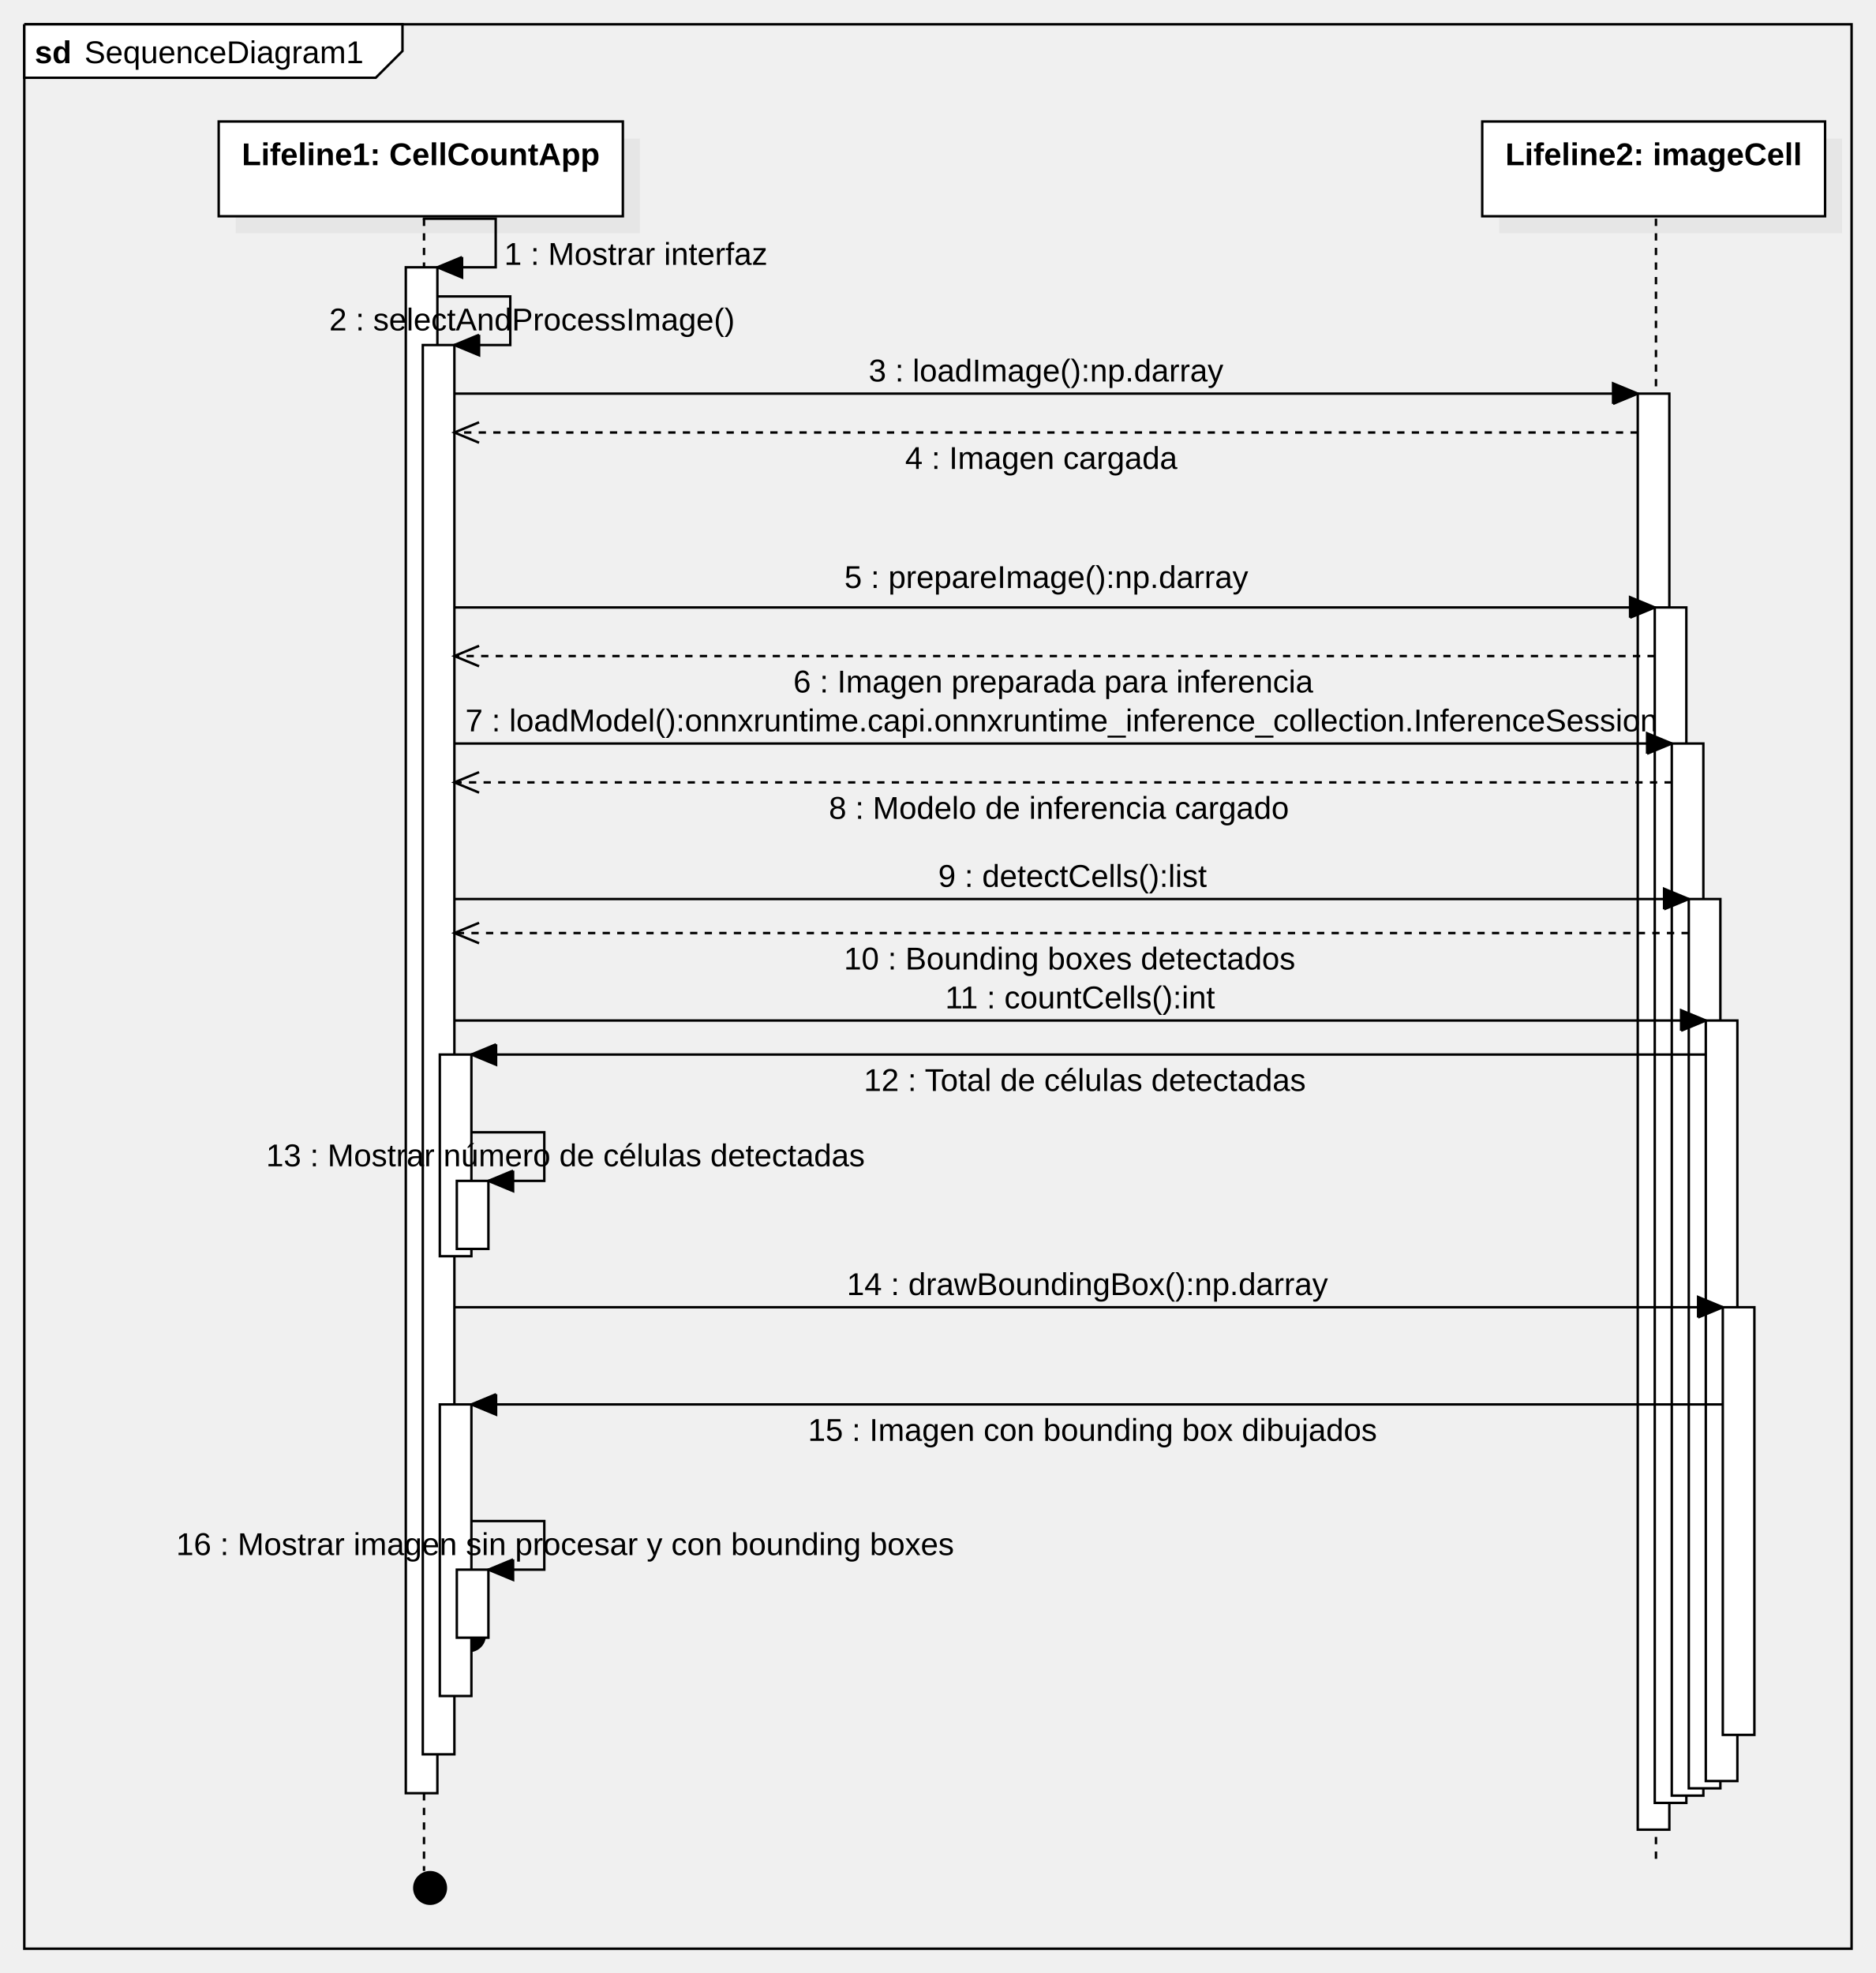
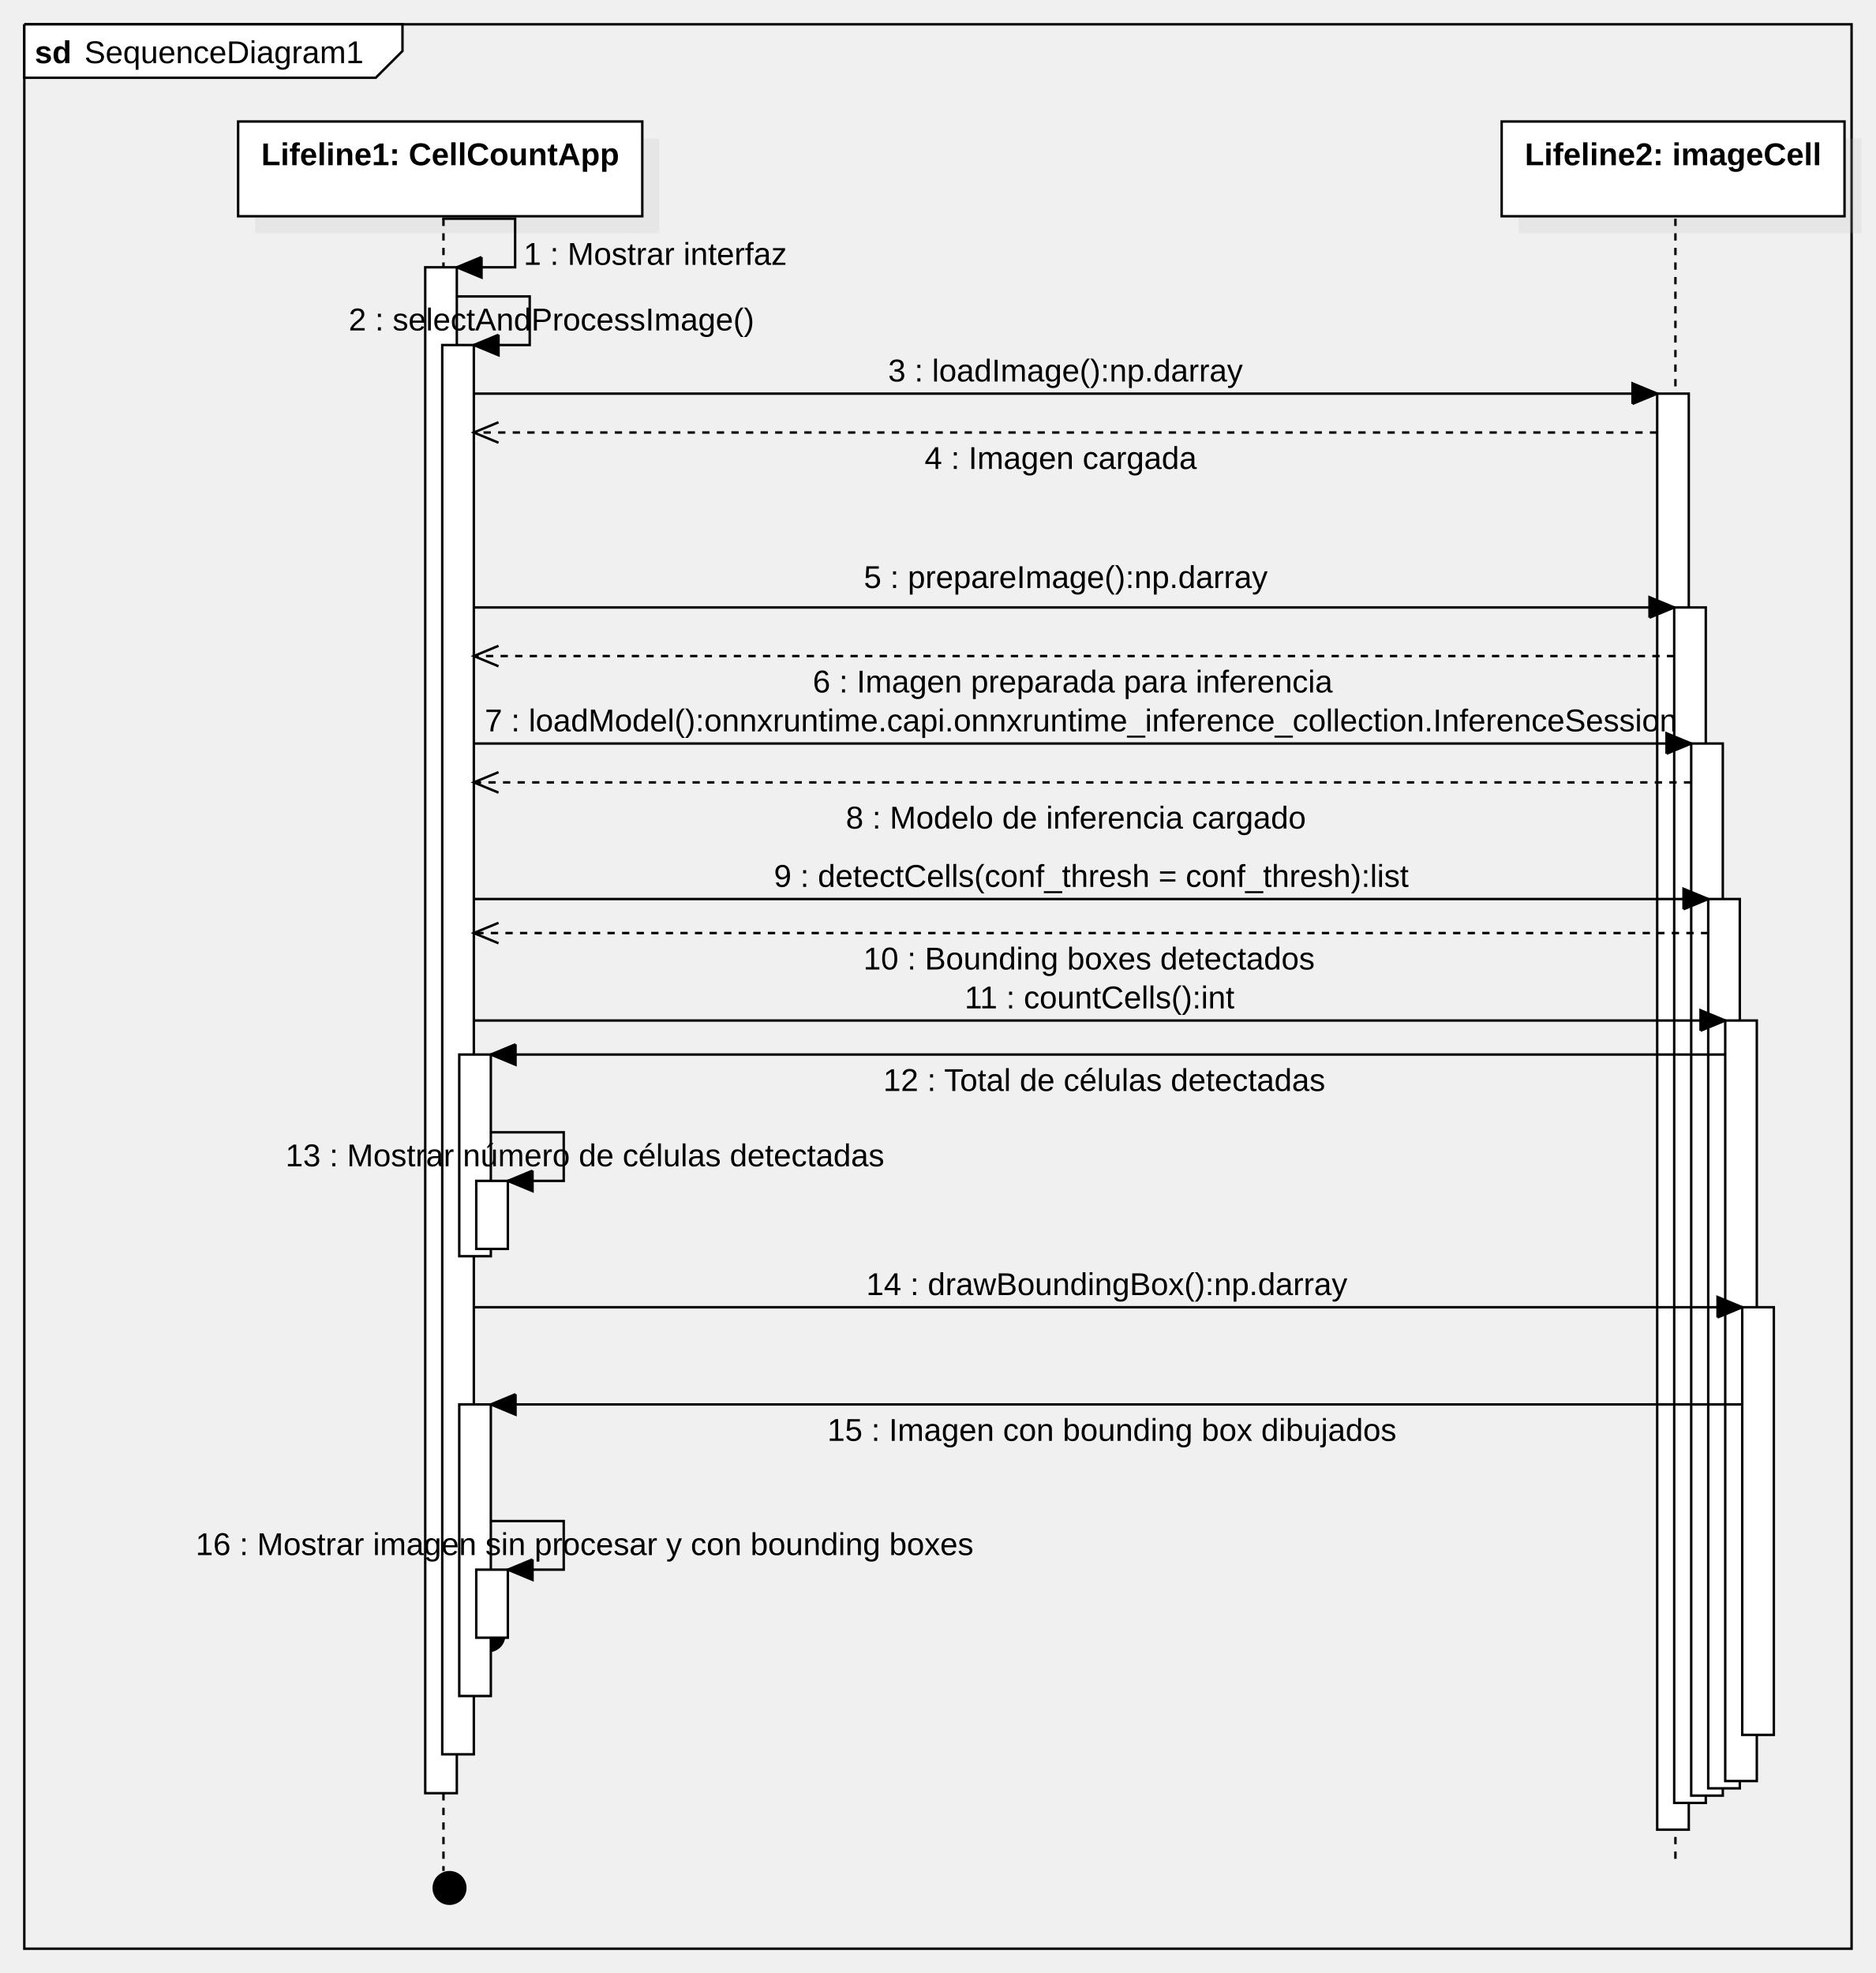
<svg xmlns="http://www.w3.org/2000/svg" version="1.1" width="772" height="812">
  <defs />
  <g>
    <text fill="#eeeeee" stroke="none" font-family="Arial" font-size="24px" font-style="normal" font-weight="normal" text-decoration="none" x="0" y="0"> </text>
    <text fill="#eeeeee" stroke="none" font-family="Arial" font-size="24px" font-style="normal" font-weight="normal" text-decoration="none" x="0" y="30"> </text>
    <text fill="#eeeeee" stroke="none" font-family="Arial" font-size="24px" font-style="normal" font-weight="normal" text-decoration="none" x="0" y="60"> </text>
    <text fill="#eeeeee" stroke="none" font-family="Arial" font-size="24px" font-style="normal" font-weight="normal" text-decoration="none" x="0" y="90"> </text>
    <text fill="#eeeeee" stroke="none" font-family="Arial" font-size="24px" font-style="normal" font-weight="normal" text-decoration="none" x="0" y="120"> </text>
    <text fill="#eeeeee" stroke="none" font-family="Arial" font-size="24px" font-style="normal" font-weight="normal" text-decoration="none" x="0" y="150"> </text>
    <text fill="#eeeeee" stroke="none" font-family="Arial" font-size="24px" font-style="normal" font-weight="normal" text-decoration="none" x="0" y="180"> </text>
    <text fill="#eeeeee" stroke="none" font-family="Arial" font-size="24px" font-style="normal" font-weight="normal" text-decoration="none" x="0" y="210"> </text>
    <text fill="#eeeeee" stroke="none" font-family="Arial" font-size="24px" font-style="normal" font-weight="normal" text-decoration="none" x="0" y="240"> </text>
    <text fill="#eeeeee" stroke="none" font-family="Arial" font-size="24px" font-style="normal" font-weight="normal" text-decoration="none" x="0" y="270"> </text>
    <text fill="#eeeeee" stroke="none" font-family="Arial" font-size="24px" font-style="normal" font-weight="normal" text-decoration="none" x="0" y="300"> </text>
    <text fill="#eeeeee" stroke="none" font-family="Arial" font-size="24px" font-style="normal" font-weight="normal" text-decoration="none" x="0" y="330"> </text>
    <text fill="#eeeeee" stroke="none" font-family="Arial" font-size="24px" font-style="normal" font-weight="normal" text-decoration="none" x="0" y="360"> </text>
    <text fill="#eeeeee" stroke="none" font-family="Arial" font-size="24px" font-style="normal" font-weight="normal" text-decoration="none" x="0" y="390"> </text>
    <text fill="#eeeeee" stroke="none" font-family="Arial" font-size="24px" font-style="normal" font-weight="normal" text-decoration="none" x="0" y="420"> </text>
    <text fill="#eeeeee" stroke="none" font-family="Arial" font-size="24px" font-style="normal" font-weight="normal" text-decoration="none" x="0" y="450"> </text>
    <text fill="#eeeeee" stroke="none" font-family="Arial" font-size="24px" font-style="normal" font-weight="normal" text-decoration="none" x="0" y="480"> </text>
    <text fill="#eeeeee" stroke="none" font-family="Arial" font-size="24px" font-style="normal" font-weight="normal" text-decoration="none" x="0" y="510"> </text>
    <text fill="#eeeeee" stroke="none" font-family="Arial" font-size="24px" font-style="normal" font-weight="normal" text-decoration="none" x="0" y="540"> </text>
    <text fill="#eeeeee" stroke="none" font-family="Arial" font-size="24px" font-style="normal" font-weight="normal" text-decoration="none" x="0" y="570"> </text>
    <text fill="#eeeeee" stroke="none" font-family="Arial" font-size="24px" font-style="normal" font-weight="normal" text-decoration="none" x="0" y="600"> </text>
    <text fill="#eeeeee" stroke="none" font-family="Arial" font-size="24px" font-style="normal" font-weight="normal" text-decoration="none" x="0" y="630"> </text>
    <text fill="#eeeeee" stroke="none" font-family="Arial" font-size="24px" font-style="normal" font-weight="normal" text-decoration="none" x="0" y="660"> </text>
    <text fill="#eeeeee" stroke="none" font-family="Arial" font-size="24px" font-style="normal" font-weight="normal" text-decoration="none" x="0" y="690"> </text>
    <text fill="#eeeeee" stroke="none" font-family="Arial" font-size="24px" font-style="normal" font-weight="normal" text-decoration="none" x="0" y="720"> </text>
    <text fill="#eeeeee" stroke="none" font-family="Arial" font-size="24px" font-style="normal" font-weight="normal" text-decoration="none" x="0" y="750"> </text>
    <text fill="#eeeeee" stroke="none" font-family="Arial" font-size="24px" font-style="normal" font-weight="normal" text-decoration="none" x="0" y="780"> </text>
    <text fill="#eeeeee" stroke="none" font-family="Arial" font-size="24px" font-style="normal" font-weight="normal" text-decoration="none" x="0" y="810"> </text>
    <text fill="#eeeeee" stroke="none" font-family="Arial" font-size="24px" font-style="normal" font-weight="normal" text-decoration="none" x="200" y="0"> </text>
    <text fill="#eeeeee" stroke="none" font-family="Arial" font-size="24px" font-style="normal" font-weight="normal" text-decoration="none" x="200" y="30"> </text>
    <text fill="#eeeeee" stroke="none" font-family="Arial" font-size="24px" font-style="normal" font-weight="normal" text-decoration="none" x="200" y="60"> </text>
    <text fill="#eeeeee" stroke="none" font-family="Arial" font-size="24px" font-style="normal" font-weight="normal" text-decoration="none" x="200" y="90"> </text>
    <text fill="#eeeeee" stroke="none" font-family="Arial" font-size="24px" font-style="normal" font-weight="normal" text-decoration="none" x="200" y="120"> </text>
    <text fill="#eeeeee" stroke="none" font-family="Arial" font-size="24px" font-style="normal" font-weight="normal" text-decoration="none" x="200" y="150"> </text>
    <text fill="#eeeeee" stroke="none" font-family="Arial" font-size="24px" font-style="normal" font-weight="normal" text-decoration="none" x="200" y="180"> </text>
    <text fill="#eeeeee" stroke="none" font-family="Arial" font-size="24px" font-style="normal" font-weight="normal" text-decoration="none" x="200" y="210"> </text>
    <text fill="#eeeeee" stroke="none" font-family="Arial" font-size="24px" font-style="normal" font-weight="normal" text-decoration="none" x="200" y="240"> </text>
    <text fill="#eeeeee" stroke="none" font-family="Arial" font-size="24px" font-style="normal" font-weight="normal" text-decoration="none" x="200" y="270"> </text>
    <text fill="#eeeeee" stroke="none" font-family="Arial" font-size="24px" font-style="normal" font-weight="normal" text-decoration="none" x="200" y="300"> </text>
    <text fill="#eeeeee" stroke="none" font-family="Arial" font-size="24px" font-style="normal" font-weight="normal" text-decoration="none" x="200" y="330"> </text>
    <text fill="#eeeeee" stroke="none" font-family="Arial" font-size="24px" font-style="normal" font-weight="normal" text-decoration="none" x="200" y="360"> </text>
    <text fill="#eeeeee" stroke="none" font-family="Arial" font-size="24px" font-style="normal" font-weight="normal" text-decoration="none" x="200" y="390"> </text>
    <text fill="#eeeeee" stroke="none" font-family="Arial" font-size="24px" font-style="normal" font-weight="normal" text-decoration="none" x="200" y="420"> </text>
    <text fill="#eeeeee" stroke="none" font-family="Arial" font-size="24px" font-style="normal" font-weight="normal" text-decoration="none" x="200" y="450"> </text>
    <text fill="#eeeeee" stroke="none" font-family="Arial" font-size="24px" font-style="normal" font-weight="normal" text-decoration="none" x="200" y="480"> </text>
    <text fill="#eeeeee" stroke="none" font-family="Arial" font-size="24px" font-style="normal" font-weight="normal" text-decoration="none" x="200" y="510"> </text>
    <text fill="#eeeeee" stroke="none" font-family="Arial" font-size="24px" font-style="normal" font-weight="normal" text-decoration="none" x="200" y="540"> </text>
    <text fill="#eeeeee" stroke="none" font-family="Arial" font-size="24px" font-style="normal" font-weight="normal" text-decoration="none" x="200" y="570"> </text>
    <text fill="#eeeeee" stroke="none" font-family="Arial" font-size="24px" font-style="normal" font-weight="normal" text-decoration="none" x="200" y="600"> </text>
    <text fill="#eeeeee" stroke="none" font-family="Arial" font-size="24px" font-style="normal" font-weight="normal" text-decoration="none" x="200" y="630"> </text>
    <text fill="#eeeeee" stroke="none" font-family="Arial" font-size="24px" font-style="normal" font-weight="normal" text-decoration="none" x="200" y="660"> </text>
    <text fill="#eeeeee" stroke="none" font-family="Arial" font-size="24px" font-style="normal" font-weight="normal" text-decoration="none" x="200" y="690"> </text>
    <text fill="#eeeeee" stroke="none" font-family="Arial" font-size="24px" font-style="normal" font-weight="normal" text-decoration="none" x="200" y="720"> </text>
    <text fill="#eeeeee" stroke="none" font-family="Arial" font-size="24px" font-style="normal" font-weight="normal" text-decoration="none" x="200" y="750"> </text>
    <text fill="#eeeeee" stroke="none" font-family="Arial" font-size="24px" font-style="normal" font-weight="normal" text-decoration="none" x="200" y="780"> </text>
    <text fill="#eeeeee" stroke="none" font-family="Arial" font-size="24px" font-style="normal" font-weight="normal" text-decoration="none" x="200" y="810"> </text>
    <text fill="#eeeeee" stroke="none" font-family="Arial" font-size="24px" font-style="normal" font-weight="normal" text-decoration="none" x="400" y="0"> </text>
    <text fill="#eeeeee" stroke="none" font-family="Arial" font-size="24px" font-style="normal" font-weight="normal" text-decoration="none" x="400" y="30"> </text>
    <text fill="#eeeeee" stroke="none" font-family="Arial" font-size="24px" font-style="normal" font-weight="normal" text-decoration="none" x="400" y="60"> </text>
    <text fill="#eeeeee" stroke="none" font-family="Arial" font-size="24px" font-style="normal" font-weight="normal" text-decoration="none" x="400" y="90"> </text>
    <text fill="#eeeeee" stroke="none" font-family="Arial" font-size="24px" font-style="normal" font-weight="normal" text-decoration="none" x="400" y="120"> </text>
    <text fill="#eeeeee" stroke="none" font-family="Arial" font-size="24px" font-style="normal" font-weight="normal" text-decoration="none" x="400" y="150"> </text>
    <text fill="#eeeeee" stroke="none" font-family="Arial" font-size="24px" font-style="normal" font-weight="normal" text-decoration="none" x="400" y="180"> </text>
    <text fill="#eeeeee" stroke="none" font-family="Arial" font-size="24px" font-style="normal" font-weight="normal" text-decoration="none" x="400" y="210"> </text>
    <text fill="#eeeeee" stroke="none" font-family="Arial" font-size="24px" font-style="normal" font-weight="normal" text-decoration="none" x="400" y="240"> </text>
    <text fill="#eeeeee" stroke="none" font-family="Arial" font-size="24px" font-style="normal" font-weight="normal" text-decoration="none" x="400" y="270"> </text>
    <text fill="#eeeeee" stroke="none" font-family="Arial" font-size="24px" font-style="normal" font-weight="normal" text-decoration="none" x="400" y="300"> </text>
    <text fill="#eeeeee" stroke="none" font-family="Arial" font-size="24px" font-style="normal" font-weight="normal" text-decoration="none" x="400" y="330"> </text>
    <text fill="#eeeeee" stroke="none" font-family="Arial" font-size="24px" font-style="normal" font-weight="normal" text-decoration="none" x="400" y="360"> </text>
    <text fill="#eeeeee" stroke="none" font-family="Arial" font-size="24px" font-style="normal" font-weight="normal" text-decoration="none" x="400" y="390"> </text>
    <text fill="#eeeeee" stroke="none" font-family="Arial" font-size="24px" font-style="normal" font-weight="normal" text-decoration="none" x="400" y="420"> </text>
    <text fill="#eeeeee" stroke="none" font-family="Arial" font-size="24px" font-style="normal" font-weight="normal" text-decoration="none" x="400" y="450"> </text>
    <text fill="#eeeeee" stroke="none" font-family="Arial" font-size="24px" font-style="normal" font-weight="normal" text-decoration="none" x="400" y="480"> </text>
    <text fill="#eeeeee" stroke="none" font-family="Arial" font-size="24px" font-style="normal" font-weight="normal" text-decoration="none" x="400" y="510"> </text>
    <text fill="#eeeeee" stroke="none" font-family="Arial" font-size="24px" font-style="normal" font-weight="normal" text-decoration="none" x="400" y="540"> </text>
    <text fill="#eeeeee" stroke="none" font-family="Arial" font-size="24px" font-style="normal" font-weight="normal" text-decoration="none" x="400" y="570"> </text>
    <text fill="#eeeeee" stroke="none" font-family="Arial" font-size="24px" font-style="normal" font-weight="normal" text-decoration="none" x="400" y="600"> </text>
    <text fill="#eeeeee" stroke="none" font-family="Arial" font-size="24px" font-style="normal" font-weight="normal" text-decoration="none" x="400" y="630"> </text>
    <text fill="#eeeeee" stroke="none" font-family="Arial" font-size="24px" font-style="normal" font-weight="normal" text-decoration="none" x="400" y="660"> </text>
    <text fill="#eeeeee" stroke="none" font-family="Arial" font-size="24px" font-style="normal" font-weight="normal" text-decoration="none" x="400" y="690"> </text>
    <text fill="#eeeeee" stroke="none" font-family="Arial" font-size="24px" font-style="normal" font-weight="normal" text-decoration="none" x="400" y="720"> </text>
    <text fill="#eeeeee" stroke="none" font-family="Arial" font-size="24px" font-style="normal" font-weight="normal" text-decoration="none" x="400" y="750"> </text>
    <text fill="#eeeeee" stroke="none" font-family="Arial" font-size="24px" font-style="normal" font-weight="normal" text-decoration="none" x="400" y="780"> </text>
    <text fill="#eeeeee" stroke="none" font-family="Arial" font-size="24px" font-style="normal" font-weight="normal" text-decoration="none" x="400" y="810"> </text>
    <text fill="#eeeeee" stroke="none" font-family="Arial" font-size="24px" font-style="normal" font-weight="normal" text-decoration="none" x="600" y="0"> </text>
    <text fill="#eeeeee" stroke="none" font-family="Arial" font-size="24px" font-style="normal" font-weight="normal" text-decoration="none" x="600" y="30"> </text>
    <text fill="#eeeeee" stroke="none" font-family="Arial" font-size="24px" font-style="normal" font-weight="normal" text-decoration="none" x="600" y="60"> </text>
    <text fill="#eeeeee" stroke="none" font-family="Arial" font-size="24px" font-style="normal" font-weight="normal" text-decoration="none" x="600" y="90"> </text>
    <text fill="#eeeeee" stroke="none" font-family="Arial" font-size="24px" font-style="normal" font-weight="normal" text-decoration="none" x="600" y="120"> </text>
    <text fill="#eeeeee" stroke="none" font-family="Arial" font-size="24px" font-style="normal" font-weight="normal" text-decoration="none" x="600" y="150"> </text>
    <text fill="#eeeeee" stroke="none" font-family="Arial" font-size="24px" font-style="normal" font-weight="normal" text-decoration="none" x="600" y="180"> </text>
    <text fill="#eeeeee" stroke="none" font-family="Arial" font-size="24px" font-style="normal" font-weight="normal" text-decoration="none" x="600" y="210"> </text>
    <text fill="#eeeeee" stroke="none" font-family="Arial" font-size="24px" font-style="normal" font-weight="normal" text-decoration="none" x="600" y="240"> </text>
    <text fill="#eeeeee" stroke="none" font-family="Arial" font-size="24px" font-style="normal" font-weight="normal" text-decoration="none" x="600" y="270"> </text>
    <text fill="#eeeeee" stroke="none" font-family="Arial" font-size="24px" font-style="normal" font-weight="normal" text-decoration="none" x="600" y="300"> </text>
    <text fill="#eeeeee" stroke="none" font-family="Arial" font-size="24px" font-style="normal" font-weight="normal" text-decoration="none" x="600" y="330"> </text>
    <text fill="#eeeeee" stroke="none" font-family="Arial" font-size="24px" font-style="normal" font-weight="normal" text-decoration="none" x="600" y="360"> </text>
    <text fill="#eeeeee" stroke="none" font-family="Arial" font-size="24px" font-style="normal" font-weight="normal" text-decoration="none" x="600" y="390"> </text>
    <text fill="#eeeeee" stroke="none" font-family="Arial" font-size="24px" font-style="normal" font-weight="normal" text-decoration="none" x="600" y="420"> </text>
    <text fill="#eeeeee" stroke="none" font-family="Arial" font-size="24px" font-style="normal" font-weight="normal" text-decoration="none" x="600" y="450"> </text>
    <text fill="#eeeeee" stroke="none" font-family="Arial" font-size="24px" font-style="normal" font-weight="normal" text-decoration="none" x="600" y="480"> </text>
    <text fill="#eeeeee" stroke="none" font-family="Arial" font-size="24px" font-style="normal" font-weight="normal" text-decoration="none" x="600" y="510"> </text>
    <text fill="#eeeeee" stroke="none" font-family="Arial" font-size="24px" font-style="normal" font-weight="normal" text-decoration="none" x="600" y="540"> </text>
    <text fill="#eeeeee" stroke="none" font-family="Arial" font-size="24px" font-style="normal" font-weight="normal" text-decoration="none" x="600" y="570"> </text>
    <text fill="#eeeeee" stroke="none" font-family="Arial" font-size="24px" font-style="normal" font-weight="normal" text-decoration="none" x="600" y="600"> </text>
    <text fill="#eeeeee" stroke="none" font-family="Arial" font-size="24px" font-style="normal" font-weight="normal" text-decoration="none" x="600" y="630"> </text>
    <text fill="#eeeeee" stroke="none" font-family="Arial" font-size="24px" font-style="normal" font-weight="normal" text-decoration="none" x="600" y="660"> </text>
    <text fill="#eeeeee" stroke="none" font-family="Arial" font-size="24px" font-style="normal" font-weight="normal" text-decoration="none" x="600" y="690"> </text>
    <text fill="#eeeeee" stroke="none" font-family="Arial" font-size="24px" font-style="normal" font-weight="normal" text-decoration="none" x="600" y="720"> </text>
    <text fill="#eeeeee" stroke="none" font-family="Arial" font-size="24px" font-style="normal" font-weight="normal" text-decoration="none" x="600" y="750"> </text>
    <text fill="#eeeeee" stroke="none" font-family="Arial" font-size="24px" font-style="normal" font-weight="normal" text-decoration="none" x="600" y="780"> </text>
    <text fill="#eeeeee" stroke="none" font-family="Arial" font-size="24px" font-style="normal" font-weight="normal" text-decoration="none" x="600" y="810"> </text>
-     <g transform="translate(-14,10) scale(1,1)">
-       <path fill="none" stroke="#000000" d="M 24 0 L 776 0 L 776 792 L 24 792 L 24 0" stroke-miterlimit="10" />
-     </g>
-     <g transform="translate(-14,10) scale(1,1)">
-       <path fill="#ffffff" stroke="none" d="M 24 0 L 24 22 L 168.635 22 L 179.635 11 L 179.635 0 L 24 0" />
-     </g>
-     <g transform="translate(-14,10) scale(1,1)">
-       <path fill="none" stroke="#000000" d="M 24 0 L 24 22 L 168.635 22 L 179.635 11 L 179.635 0 L 24 0 L 24 0" stroke-miterlimit="10" />
-     </g>
-     <g transform="translate(-14,10) scale(1,1)">
-       <g>
-         <path fill="none" stroke="none" />
-         <text fill="#000000" stroke="none" font-family="Arial" font-size="13px" font-style="normal" font-weight="normal" text-decoration="none" x="48.73" y="16">SequenceDiagram1</text>
-       </g>
-     </g>
-     <g transform="translate(-14,10) scale(1,1)">
-       <g>
-         <path fill="none" stroke="none" />
-         <text fill="#000000" stroke="none" font-family="Arial" font-size="13px" font-style="normal" font-weight="bold" text-decoration="none" x="28.28" y="16">sd</text>
-       </g>
-     </g>
-     <g transform="translate(-14,10) scale(1,1)">
+     <g transform="translate(-6,10) scale(1,1)">
+       <path fill="none" stroke="#000000" d="M 16 0 L 768 0 L 768 792 L 16 792 L 16 0" stroke-miterlimit="10" />
+     </g>
+     <g transform="translate(-6,10) scale(1,1)">
+       <path fill="#ffffff" stroke="none" d="M 16 0 L 16 22 L 160.635 22 L 171.635 11 L 171.635 0 L 16 0" />
+     </g>
+     <g transform="translate(-6,10) scale(1,1)">
+       <path fill="none" stroke="#000000" d="M 16 0 L 16 22 L 160.635 22 L 171.635 11 L 171.635 0 L 16 0 L 16 0" stroke-miterlimit="10" />
+     </g>
+     <g transform="translate(-6,10) scale(1,1)">
+       <g>
+         <path fill="none" stroke="none" />
+         <text fill="#000000" stroke="none" font-family="Arial" font-size="13px" font-style="normal" font-weight="normal" text-decoration="none" x="40.73" y="16">SequenceDiagram1</text>
+       </g>
+     </g>
+     <g transform="translate(-6,10) scale(1,1)">
+       <g>
+         <path fill="none" stroke="none" />
+         <text fill="#000000" stroke="none" font-family="Arial" font-size="13px" font-style="normal" font-weight="bold" text-decoration="none" x="20.28" y="16">sd</text>
+       </g>
+     </g>
+     <g transform="translate(-6,10) scale(1,1)">
      <rect fill="#C0C0C0" stroke="none" x="111" y="47" width="166.329" height="39" opacity="0.2" />
    </g>
-     <g transform="translate(-14,10) scale(1,1)">
+     <g transform="translate(-6,10) scale(1,1)">
      <rect fill="#ffffff" stroke="none" x="104" y="40" width="166.329" height="39" />
    </g>
-     <g transform="translate(-14,10) scale(1,1)">
+     <g transform="translate(-6,10) scale(1,1)">
      <path fill="none" stroke="#000000" d="M 104 40 L 270.329 40 L 270.329 79 L 104 79 L 104 40 Z Z" stroke-miterlimit="10" />
    </g>
-     <g transform="translate(-14,10) scale(1,1)">
+     <g transform="translate(-6,10) scale(1,1)">
      <g>
        <path fill="none" stroke="none" />
        <text fill="#000000" stroke="none" font-family="Arial" font-size="13px" font-style="normal" font-weight="bold" text-decoration="none" x="113.5" y="58">Lifeline1: CellCountApp</text>
      </g>
    </g>
-     <g transform="translate(-14,10) scale(1,1)">
+     <g transform="translate(-6,10) scale(1,1)">
      <path fill="none" stroke="#000000" d="M 188.5 80 L 188.5 760" stroke-miterlimit="10" stroke-dasharray="3" />
    </g>
-     <g transform="translate(-14,10) scale(1,1)">
+     <g transform="translate(-6,10) scale(1,1)">
      <rect fill="#C0C0C0" stroke="none" x="631" y="47" width="141.091" height="39" opacity="0.2" />
    </g>
-     <g transform="translate(-14,10) scale(1,1)">
+     <g transform="translate(-6,10) scale(1,1)">
      <rect fill="#ffffff" stroke="none" x="624" y="40" width="141.091" height="39" />
    </g>
-     <g transform="translate(-14,10) scale(1,1)">
+     <g transform="translate(-6,10) scale(1,1)">
      <path fill="none" stroke="#000000" d="M 624 40 L 765.091 40 L 765.091 79 L 624 79 L 624 40 Z Z" stroke-miterlimit="10" />
    </g>
-     <g transform="translate(-14,10) scale(1,1)">
+     <g transform="translate(-6,10) scale(1,1)">
      <g>
        <path fill="none" stroke="none" />
        <text fill="#000000" stroke="none" font-family="Arial" font-size="13px" font-style="normal" font-weight="bold" text-decoration="none" x="633.5" y="58">Lifeline2: imageCell</text>
      </g>
    </g>
-     <g transform="translate(-14,10) scale(1,1)">
+     <g transform="translate(-6,10) scale(1,1)">
      <path fill="none" stroke="#000000" d="M 695.5 80 L 695.5 757" stroke-miterlimit="10" stroke-dasharray="3" />
    </g>
-     <g transform="translate(-14,10) scale(1,1)">
+     <g transform="translate(-6,10) scale(1,1)">
      <path fill="#000000" stroke="none" d="M 200 663 C 200 659.134 203.134 656 207 656 C 210.866 656 214 659.134 214 663 C 214 666.866 210.866 670 207 670 C 203.134 670 200 666.866 200 663 Z" />
    </g>
-     <g transform="translate(-14,10) scale(1,1)">
+     <g transform="translate(-6,10) scale(1,1)">
      <path fill="#000000" stroke="none" d="M 184 767 C 184 763.134 187.134 760 191 760 C 194.866 760 198 763.134 198 767 C 198 770.866 194.866 774 191 774 C 187.134 774 184 770.866 184 767 Z" />
    </g>
-     <g transform="translate(-14,10) scale(1,1)">
+     <g transform="translate(-6,10) scale(1,1)">
      <path fill="none" stroke="#000000" d="M 188 80 L 218 80 L 218 100 L 194 100" stroke-miterlimit="10" />
    </g>
-     <g transform="translate(-14,10) scale(1,1)">
+     <g transform="translate(-6,10) scale(1,1)">
      <path fill="#000000" stroke="none" d="M 204.163 95.79 L 194 100 L 204.163 104.21" />
    </g>
-     <g transform="translate(-14,10) scale(1,1)">
+     <g transform="translate(-6,10) scale(1,1)">
      <path fill="none" stroke="#000000" d="M 204.163 95.79 L 194 100 L 204.163 104.21 L 204.163 95.79" stroke-miterlimit="10" />
    </g>
-     <g transform="translate(-14,10) scale(1,1)">
+     <g transform="translate(-6,10) scale(1,1)">
      <g>
        <path fill="none" stroke="none" />
        <text fill="#000000" stroke="none" font-family="Arial" font-size="13px" font-style="normal" font-weight="normal" text-decoration="none" x="221.5" y="99">1 : Mostrar interfaz</text>
      </g>
    </g>
-     <g transform="translate(-14,10) scale(1,1)">
+     <g transform="translate(-6,10) scale(1,1)">
      <rect fill="#ffffff" stroke="none" x="181" y="100" width="13" height="628" />
    </g>
-     <g transform="translate(-14,10) scale(1,1)">
+     <g transform="translate(-6,10) scale(1,1)">
      <path fill="none" stroke="#000000" d="M 181 100 L 194 100 L 194 728 L 181 728 L 181 100 Z Z" stroke-miterlimit="10" />
    </g>
-     <g transform="translate(-14,10) scale(1,1)">
+     <g transform="translate(-6,10) scale(1,1)">
      <path fill="none" stroke="#000000" d="M 194 112 L 224 112 L 224 132 L 201 132" stroke-miterlimit="10" />
    </g>
-     <g transform="translate(-14,10) scale(1,1)">
+     <g transform="translate(-6,10) scale(1,1)">
      <path fill="#000000" stroke="none" d="M 211.163 127.79 L 201 132 L 211.163 136.21" />
    </g>
-     <g transform="translate(-14,10) scale(1,1)">
+     <g transform="translate(-6,10) scale(1,1)">
      <path fill="none" stroke="#000000" d="M 211.163 127.79 L 201 132 L 211.163 136.21 L 211.163 127.79" stroke-miterlimit="10" />
    </g>
-     <g transform="translate(-14,10) scale(1,1)">
+     <g transform="translate(-6,10) scale(1,1)">
      <g>
        <path fill="none" stroke="none" />
        <text fill="#000000" stroke="none" font-family="Arial" font-size="13px" font-style="normal" font-weight="normal" text-decoration="none" x="149.5" y="126">2 : selectAndProcessImage()</text>
      </g>
    </g>
-     <g transform="translate(-14,10) scale(1,1)">
+     <g transform="translate(-6,10) scale(1,1)">
      <rect fill="#ffffff" stroke="none" x="188" y="132" width="13" height="580" />
    </g>
-     <g transform="translate(-14,10) scale(1,1)">
+     <g transform="translate(-6,10) scale(1,1)">
      <path fill="none" stroke="#000000" d="M 188 132 L 201 132 L 201 712 L 188 712 L 188 132 Z Z" stroke-miterlimit="10" />
    </g>
-     <g transform="translate(-14,10) scale(1,1)">
+     <g transform="translate(-6,10) scale(1,1)">
      <path fill="none" stroke="#000000" d="M 201 152 L 688 152" stroke-miterlimit="10" />
    </g>
-     <g transform="translate(-14,10) scale(1,1)">
+     <g transform="translate(-6,10) scale(1,1)">
      <path fill="#000000" stroke="none" d="M 677.837 156.21 L 688 152 L 677.837 147.79" />
    </g>
-     <g transform="translate(-14,10) scale(1,1)">
+     <g transform="translate(-6,10) scale(1,1)">
      <path fill="none" stroke="#000000" d="M 677.837 156.21 L 688 152 L 677.837 147.79 L 677.837 156.21" stroke-miterlimit="10" />
    </g>
-     <g transform="translate(-14,10) scale(1,1)">
+     <g transform="translate(-6,10) scale(1,1)">
      <g>
        <path fill="none" stroke="none" />
        <text fill="#000000" stroke="none" font-family="Arial" font-size="13px" font-style="normal" font-weight="normal" text-decoration="none" x="371.5" y="147">3 : loadImage():np.darray</text>
      </g>
    </g>
-     <g transform="translate(-14,10) scale(1,1)">
+     <g transform="translate(-6,10) scale(1,1)">
      <rect fill="#ffffff" stroke="none" x="688" y="152" width="13" height="591" />
    </g>
-     <g transform="translate(-14,10) scale(1,1)">
+     <g transform="translate(-6,10) scale(1,1)">
      <path fill="none" stroke="#000000" d="M 688 152 L 701 152 L 701 743 L 688 743 L 688 152 Z Z" stroke-miterlimit="10" />
    </g>
-     <g transform="translate(-14,10) scale(1,1)">
+     <g transform="translate(-6,10) scale(1,1)">
      <path fill="none" stroke="#000000" d="M 688 168 L 201 168" stroke-miterlimit="10" stroke-dasharray="3" />
    </g>
-     <g transform="translate(-14,10) scale(1,1)">
+     <g transform="translate(-6,10) scale(1,1)">
      <path fill="none" stroke="#000000" d="M 211.163 163.79 L 201 168 L 211.163 172.21" stroke-miterlimit="10" />
    </g>
-     <g transform="translate(-14,10) scale(1,1)">
+     <g transform="translate(-6,10) scale(1,1)">
      <g>
        <path fill="none" stroke="none" />
        <text fill="#000000" stroke="none" font-family="Arial" font-size="13px" font-style="normal" font-weight="normal" text-decoration="none" x="386.5" y="183">4 : Imagen cargada</text>
      </g>
    </g>
-     <g transform="translate(-14,10) scale(1,1)">
+     <g transform="translate(-6,10) scale(1,1)">
      <path fill="none" stroke="#000000" d="M 201 240 L 695 240" stroke-miterlimit="10" />
    </g>
-     <g transform="translate(-14,10) scale(1,1)">
+     <g transform="translate(-6,10) scale(1,1)">
      <path fill="#000000" stroke="none" d="M 684.837 244.21 L 695 240 L 684.837 235.79" />
    </g>
-     <g transform="translate(-14,10) scale(1,1)">
+     <g transform="translate(-6,10) scale(1,1)">
      <path fill="none" stroke="#000000" d="M 684.837 244.21 L 695 240 L 684.837 235.79 L 684.837 244.21" stroke-miterlimit="10" />
    </g>
-     <g transform="translate(-14,10) scale(1,1)">
+     <g transform="translate(-6,10) scale(1,1)">
      <g>
        <path fill="none" stroke="none" />
        <text fill="#000000" stroke="none" font-family="Arial" font-size="13px" font-style="normal" font-weight="normal" text-decoration="none" x="361.5" y="232">5 : prepareImage():np.darray</text>
      </g>
    </g>
-     <g transform="translate(-14,10) scale(1,1)">
+     <g transform="translate(-6,10) scale(1,1)">
      <rect fill="#ffffff" stroke="none" x="695" y="240" width="13" height="492" />
    </g>
-     <g transform="translate(-14,10) scale(1,1)">
+     <g transform="translate(-6,10) scale(1,1)">
      <path fill="none" stroke="#000000" d="M 695 240 L 708 240 L 708 732 L 695 732 L 695 240 Z Z" stroke-miterlimit="10" />
    </g>
-     <g transform="translate(-14,10) scale(1,1)">
+     <g transform="translate(-6,10) scale(1,1)">
      <path fill="none" stroke="#000000" d="M 695 260 L 201 260" stroke-miterlimit="10" stroke-dasharray="3" />
    </g>
-     <g transform="translate(-14,10) scale(1,1)">
+     <g transform="translate(-6,10) scale(1,1)">
      <path fill="none" stroke="#000000" d="M 211.163 255.79 L 201 260 L 211.163 264.21" stroke-miterlimit="10" />
    </g>
-     <g transform="translate(-14,10) scale(1,1)">
+     <g transform="translate(-6,10) scale(1,1)">
      <g>
        <path fill="none" stroke="none" />
        <text fill="#000000" stroke="none" font-family="Arial" font-size="13px" font-style="normal" font-weight="normal" text-decoration="none" x="340.5" y="275">6 : Imagen preparada para inferencia</text>
      </g>
    </g>
-     <g transform="translate(-14,10) scale(1,1)">
+     <g transform="translate(-6,10) scale(1,1)">
      <path fill="none" stroke="#000000" d="M 201 296 L 702 296" stroke-miterlimit="10" />
    </g>
-     <g transform="translate(-14,10) scale(1,1)">
+     <g transform="translate(-6,10) scale(1,1)">
      <path fill="#000000" stroke="none" d="M 691.837 300.21 L 702 296 L 691.837 291.79" />
    </g>
-     <g transform="translate(-14,10) scale(1,1)">
+     <g transform="translate(-6,10) scale(1,1)">
      <path fill="none" stroke="#000000" d="M 691.837 300.21 L 702 296 L 691.837 291.79 L 691.837 300.21" stroke-miterlimit="10" />
    </g>
-     <g transform="translate(-14,10) scale(1,1)">
+     <g transform="translate(-6,10) scale(1,1)">
      <g>
        <path fill="none" stroke="none" />
        <text fill="#000000" stroke="none" font-family="Arial" font-size="13px" font-style="normal" font-weight="normal" text-decoration="none" x="205.5" y="291">7 : loadModel():onnxruntime.capi.onnxruntime_inference_collection.InferenceSession</text>
      </g>
    </g>
-     <g transform="translate(-14,10) scale(1,1)">
+     <g transform="translate(-6,10) scale(1,1)">
      <rect fill="#ffffff" stroke="none" x="702" y="296" width="13" height="433" />
    </g>
-     <g transform="translate(-14,10) scale(1,1)">
+     <g transform="translate(-6,10) scale(1,1)">
      <path fill="none" stroke="#000000" d="M 702 296 L 715 296 L 715 729 L 702 729 L 702 296 Z Z" stroke-miterlimit="10" />
    </g>
-     <g transform="translate(-14,10) scale(1,1)">
+     <g transform="translate(-6,10) scale(1,1)">
      <path fill="none" stroke="#000000" d="M 702 312 L 201 312" stroke-miterlimit="10" stroke-dasharray="3" />
    </g>
-     <g transform="translate(-14,10) scale(1,1)">
+     <g transform="translate(-6,10) scale(1,1)">
      <path fill="none" stroke="#000000" d="M 211.163 307.79 L 201 312 L 211.163 316.21" stroke-miterlimit="10" />
    </g>
-     <g transform="translate(-14,10) scale(1,1)">
-       <g>
-         <path fill="none" stroke="none" />
-         <text fill="#000000" stroke="none" font-family="Arial" font-size="13px" font-style="normal" font-weight="normal" text-decoration="none" x="355.109" y="327">8 : Modelo de inferencia cargado</text>
-       </g>
-     </g>
-     <g transform="translate(-14,10) scale(1,1)">
+     <g transform="translate(-6,10) scale(1,1)">
+       <g>
+         <path fill="none" stroke="none" />
+         <text fill="#000000" stroke="none" font-family="Arial" font-size="13px" font-style="normal" font-weight="normal" text-decoration="none" x="354.109" y="331">8 : Modelo de inferencia cargado</text>
+       </g>
+     </g>
+     <g transform="translate(-6,10) scale(1,1)">
      <path fill="none" stroke="#000000" d="M 201 360 L 709 360" stroke-miterlimit="10" />
    </g>
-     <g transform="translate(-14,10) scale(1,1)">
+     <g transform="translate(-6,10) scale(1,1)">
      <path fill="#000000" stroke="none" d="M 698.837 364.21 L 709 360 L 698.837 355.79" />
    </g>
-     <g transform="translate(-14,10) scale(1,1)">
+     <g transform="translate(-6,10) scale(1,1)">
      <path fill="none" stroke="#000000" d="M 698.837 364.21 L 709 360 L 698.837 355.79 L 698.837 364.21" stroke-miterlimit="10" />
    </g>
-     <g transform="translate(-14,10) scale(1,1)">
-       <g>
-         <path fill="none" stroke="none" />
-         <text fill="#000000" stroke="none" font-family="Arial" font-size="13px" font-style="normal" font-weight="normal" text-decoration="none" x="400.115" y="355">9 : detectCells():list</text>
-       </g>
-     </g>
-     <g transform="translate(-14,10) scale(1,1)">
+     <g transform="translate(-6,10) scale(1,1)">
+       <g>
+         <path fill="none" stroke="none" />
+         <text fill="#000000" stroke="none" font-family="Arial" font-size="13px" font-style="normal" font-weight="normal" text-decoration="none" x="324.5" y="355">9 : detectCells(conf_thresh = conf_thresh):list</text>
+       </g>
+     </g>
+     <g transform="translate(-6,10) scale(1,1)">
      <rect fill="#ffffff" stroke="none" x="709" y="360" width="13" height="366" />
    </g>
-     <g transform="translate(-14,10) scale(1,1)">
+     <g transform="translate(-6,10) scale(1,1)">
      <path fill="none" stroke="#000000" d="M 709 360 L 722 360 L 722 726 L 709 726 L 709 360 Z Z" stroke-miterlimit="10" />
    </g>
-     <g transform="translate(-14,10) scale(1,1)">
+     <g transform="translate(-6,10) scale(1,1)">
      <path fill="none" stroke="#000000" d="M 709 374 L 201 374" stroke-miterlimit="10" stroke-dasharray="3" />
    </g>
-     <g transform="translate(-14,10) scale(1,1)">
+     <g transform="translate(-6,10) scale(1,1)">
      <path fill="none" stroke="#000000" d="M 211.163 369.79 L 201 374 L 211.163 378.21" stroke-miterlimit="10" />
    </g>
-     <g transform="translate(-14,10) scale(1,1)">
+     <g transform="translate(-6,10) scale(1,1)">
      <g>
        <path fill="none" stroke="none" />
        <text fill="#000000" stroke="none" font-family="Arial" font-size="13px" font-style="normal" font-weight="normal" text-decoration="none" x="361.303" y="389">10 : Bounding boxes detectados</text>
      </g>
    </g>
-     <g transform="translate(-14,10) scale(1,1)">
+     <g transform="translate(-6,10) scale(1,1)">
      <path fill="none" stroke="#000000" d="M 201 410 L 716 410" stroke-miterlimit="10" />
    </g>
-     <g transform="translate(-14,10) scale(1,1)">
+     <g transform="translate(-6,10) scale(1,1)">
      <path fill="#000000" stroke="none" d="M 705.837 414.21 L 716 410 L 705.837 405.79" />
    </g>
-     <g transform="translate(-14,10) scale(1,1)">
+     <g transform="translate(-6,10) scale(1,1)">
      <path fill="none" stroke="#000000" d="M 705.837 414.21 L 716 410 L 705.837 405.79 L 705.837 414.21" stroke-miterlimit="10" />
    </g>
-     <g transform="translate(-14,10) scale(1,1)">
+     <g transform="translate(-6,10) scale(1,1)">
      <g>
        <path fill="none" stroke="none" />
        <text fill="#000000" stroke="none" font-family="Arial" font-size="13px" font-style="normal" font-weight="normal" text-decoration="none" x="402.982" y="405">11 : countCells():int</text>
      </g>
    </g>
-     <g transform="translate(-14,10) scale(1,1)">
+     <g transform="translate(-6,10) scale(1,1)">
      <rect fill="#ffffff" stroke="none" x="716" y="410" width="13" height="313" />
    </g>
-     <g transform="translate(-14,10) scale(1,1)">
+     <g transform="translate(-6,10) scale(1,1)">
      <path fill="none" stroke="#000000" d="M 716 410 L 729 410 L 729 723 L 716 723 L 716 410 Z Z" stroke-miterlimit="10" />
    </g>
-     <g transform="translate(-14,10) scale(1,1)">
+     <g transform="translate(-6,10) scale(1,1)">
      <path fill="none" stroke="#000000" d="M 716 424 L 208 424" stroke-miterlimit="10" />
    </g>
-     <g transform="translate(-14,10) scale(1,1)">
+     <g transform="translate(-6,10) scale(1,1)">
      <path fill="#000000" stroke="none" d="M 218.163 419.79 L 208 424 L 218.163 428.21" />
    </g>
-     <g transform="translate(-14,10) scale(1,1)">
+     <g transform="translate(-6,10) scale(1,1)">
      <path fill="none" stroke="#000000" d="M 218.163 419.79 L 208 424 L 218.163 428.21 L 218.163 419.79" stroke-miterlimit="10" />
    </g>
-     <g transform="translate(-14,10) scale(1,1)">
+     <g transform="translate(-6,10) scale(1,1)">
      <g>
        <path fill="none" stroke="none" />
        <text fill="#000000" stroke="none" font-family="Arial" font-size="13px" font-style="normal" font-weight="normal" text-decoration="none" x="369.5" y="439">12 : Total de células detectadas</text>
      </g>
    </g>
-     <g transform="translate(-14,10) scale(1,1)">
+     <g transform="translate(-6,10) scale(1,1)">
      <rect fill="#ffffff" stroke="none" x="195" y="424" width="13" height="83" />
    </g>
-     <g transform="translate(-14,10) scale(1,1)">
+     <g transform="translate(-6,10) scale(1,1)">
      <path fill="none" stroke="#000000" d="M 195 424 L 208 424 L 208 507 L 195 507 L 195 424 Z Z" stroke-miterlimit="10" />
    </g>
-     <g transform="translate(-14,10) scale(1,1)">
+     <g transform="translate(-6,10) scale(1,1)">
      <path fill="none" stroke="#000000" d="M 208 456 L 238 456 L 238 476 L 215 476" stroke-miterlimit="10" />
    </g>
-     <g transform="translate(-14,10) scale(1,1)">
+     <g transform="translate(-6,10) scale(1,1)">
      <path fill="#000000" stroke="none" d="M 225.163 471.79 L 215 476 L 225.163 480.21" />
    </g>
-     <g transform="translate(-14,10) scale(1,1)">
+     <g transform="translate(-6,10) scale(1,1)">
      <path fill="none" stroke="#000000" d="M 225.163 471.79 L 215 476 L 225.163 480.21 L 225.163 471.79" stroke-miterlimit="10" />
    </g>
-     <g transform="translate(-14,10) scale(1,1)">
+     <g transform="translate(-6,10) scale(1,1)">
      <g>
        <path fill="none" stroke="none" />
        <text fill="#000000" stroke="none" font-family="Arial" font-size="13px" font-style="normal" font-weight="normal" text-decoration="none" x="123.5" y="470">13 : Mostrar número de células detectadas</text>
      </g>
    </g>
-     <g transform="translate(-14,10) scale(1,1)">
+     <g transform="translate(-6,10) scale(1,1)">
      <rect fill="#ffffff" stroke="none" x="202" y="476" width="13" height="28" />
    </g>
-     <g transform="translate(-14,10) scale(1,1)">
+     <g transform="translate(-6,10) scale(1,1)">
      <path fill="none" stroke="#000000" d="M 202 476 L 215 476 L 215 504 L 202 504 L 202 476 Z Z" stroke-miterlimit="10" />
    </g>
-     <g transform="translate(-14,10) scale(1,1)">
+     <g transform="translate(-6,10) scale(1,1)">
      <path fill="none" stroke="#000000" d="M 201 528 L 723 528" stroke-miterlimit="10" />
    </g>
-     <g transform="translate(-14,10) scale(1,1)">
+     <g transform="translate(-6,10) scale(1,1)">
      <path fill="#000000" stroke="none" d="M 712.837 532.21 L 723 528 L 712.837 523.79" />
    </g>
-     <g transform="translate(-14,10) scale(1,1)">
+     <g transform="translate(-6,10) scale(1,1)">
      <path fill="none" stroke="#000000" d="M 712.837 532.21 L 723 528 L 712.837 523.79 L 712.837 532.21" stroke-miterlimit="10" />
    </g>
-     <g transform="translate(-14,10) scale(1,1)">
+     <g transform="translate(-6,10) scale(1,1)">
      <g>
        <path fill="none" stroke="none" />
        <text fill="#000000" stroke="none" font-family="Arial" font-size="13px" font-style="normal" font-weight="normal" text-decoration="none" x="362.5" y="523">14 : drawBoundingBox():np.darray</text>
      </g>
    </g>
-     <g transform="translate(-14,10) scale(1,1)">
+     <g transform="translate(-6,10) scale(1,1)">
      <rect fill="#ffffff" stroke="none" x="723" y="528" width="13" height="176" />
    </g>
-     <g transform="translate(-14,10) scale(1,1)">
+     <g transform="translate(-6,10) scale(1,1)">
      <path fill="none" stroke="#000000" d="M 723 528 L 736 528 L 736 704 L 723 704 L 723 528 Z Z" stroke-miterlimit="10" />
    </g>
-     <g transform="translate(-14,10) scale(1,1)">
+     <g transform="translate(-6,10) scale(1,1)">
      <path fill="none" stroke="#000000" d="M 723 568 L 208 568" stroke-miterlimit="10" />
    </g>
-     <g transform="translate(-14,10) scale(1,1)">
+     <g transform="translate(-6,10) scale(1,1)">
      <path fill="#000000" stroke="none" d="M 218.163 563.79 L 208 568 L 218.163 572.21" />
    </g>
-     <g transform="translate(-14,10) scale(1,1)">
+     <g transform="translate(-6,10) scale(1,1)">
      <path fill="none" stroke="#000000" d="M 218.163 563.79 L 208 568 L 218.163 572.21 L 218.163 563.79" stroke-miterlimit="10" />
    </g>
-     <g transform="translate(-14,10) scale(1,1)">
+     <g transform="translate(-6,10) scale(1,1)">
      <g>
        <path fill="none" stroke="none" />
        <text fill="#000000" stroke="none" font-family="Arial" font-size="13px" font-style="normal" font-weight="normal" text-decoration="none" x="346.5" y="583">15 : Imagen con bounding box dibujados</text>
      </g>
    </g>
-     <g transform="translate(-14,10) scale(1,1)">
+     <g transform="translate(-6,10) scale(1,1)">
      <rect fill="#ffffff" stroke="none" x="195" y="568" width="13" height="120" />
    </g>
-     <g transform="translate(-14,10) scale(1,1)">
+     <g transform="translate(-6,10) scale(1,1)">
      <path fill="none" stroke="#000000" d="M 195 568 L 208 568 L 208 688 L 195 688 L 195 568 Z Z" stroke-miterlimit="10" />
    </g>
-     <g transform="translate(-14,10) scale(1,1)">
+     <g transform="translate(-6,10) scale(1,1)">
      <path fill="none" stroke="#000000" d="M 208 616 L 238 616 L 238 636 L 215 636" stroke-miterlimit="10" />
    </g>
-     <g transform="translate(-14,10) scale(1,1)">
+     <g transform="translate(-6,10) scale(1,1)">
      <path fill="#000000" stroke="none" d="M 225.163 631.79 L 215 636 L 225.163 640.21" />
    </g>
-     <g transform="translate(-14,10) scale(1,1)">
+     <g transform="translate(-6,10) scale(1,1)">
      <path fill="none" stroke="#000000" d="M 225.163 631.79 L 215 636 L 225.163 640.21 L 225.163 631.79" stroke-miterlimit="10" />
    </g>
-     <g transform="translate(-14,10) scale(1,1)">
+     <g transform="translate(-6,10) scale(1,1)">
      <g>
        <path fill="none" stroke="none" />
        <text fill="#000000" stroke="none" font-family="Arial" font-size="13px" font-style="normal" font-weight="normal" text-decoration="none" x="86.5" y="630">16 : Mostrar imagen sin procesar y con bounding boxes</text>
      </g>
    </g>
-     <g transform="translate(-14,10) scale(1,1)">
+     <g transform="translate(-6,10) scale(1,1)">
      <rect fill="#ffffff" stroke="none" x="202" y="636" width="13" height="28" />
    </g>
-     <g transform="translate(-14,10) scale(1,1)">
+     <g transform="translate(-6,10) scale(1,1)">
      <path fill="none" stroke="#000000" d="M 202 636 L 215 636 L 215 664 L 202 664 L 202 636 Z Z" stroke-miterlimit="10" />
    </g>
  </g>
</svg>
